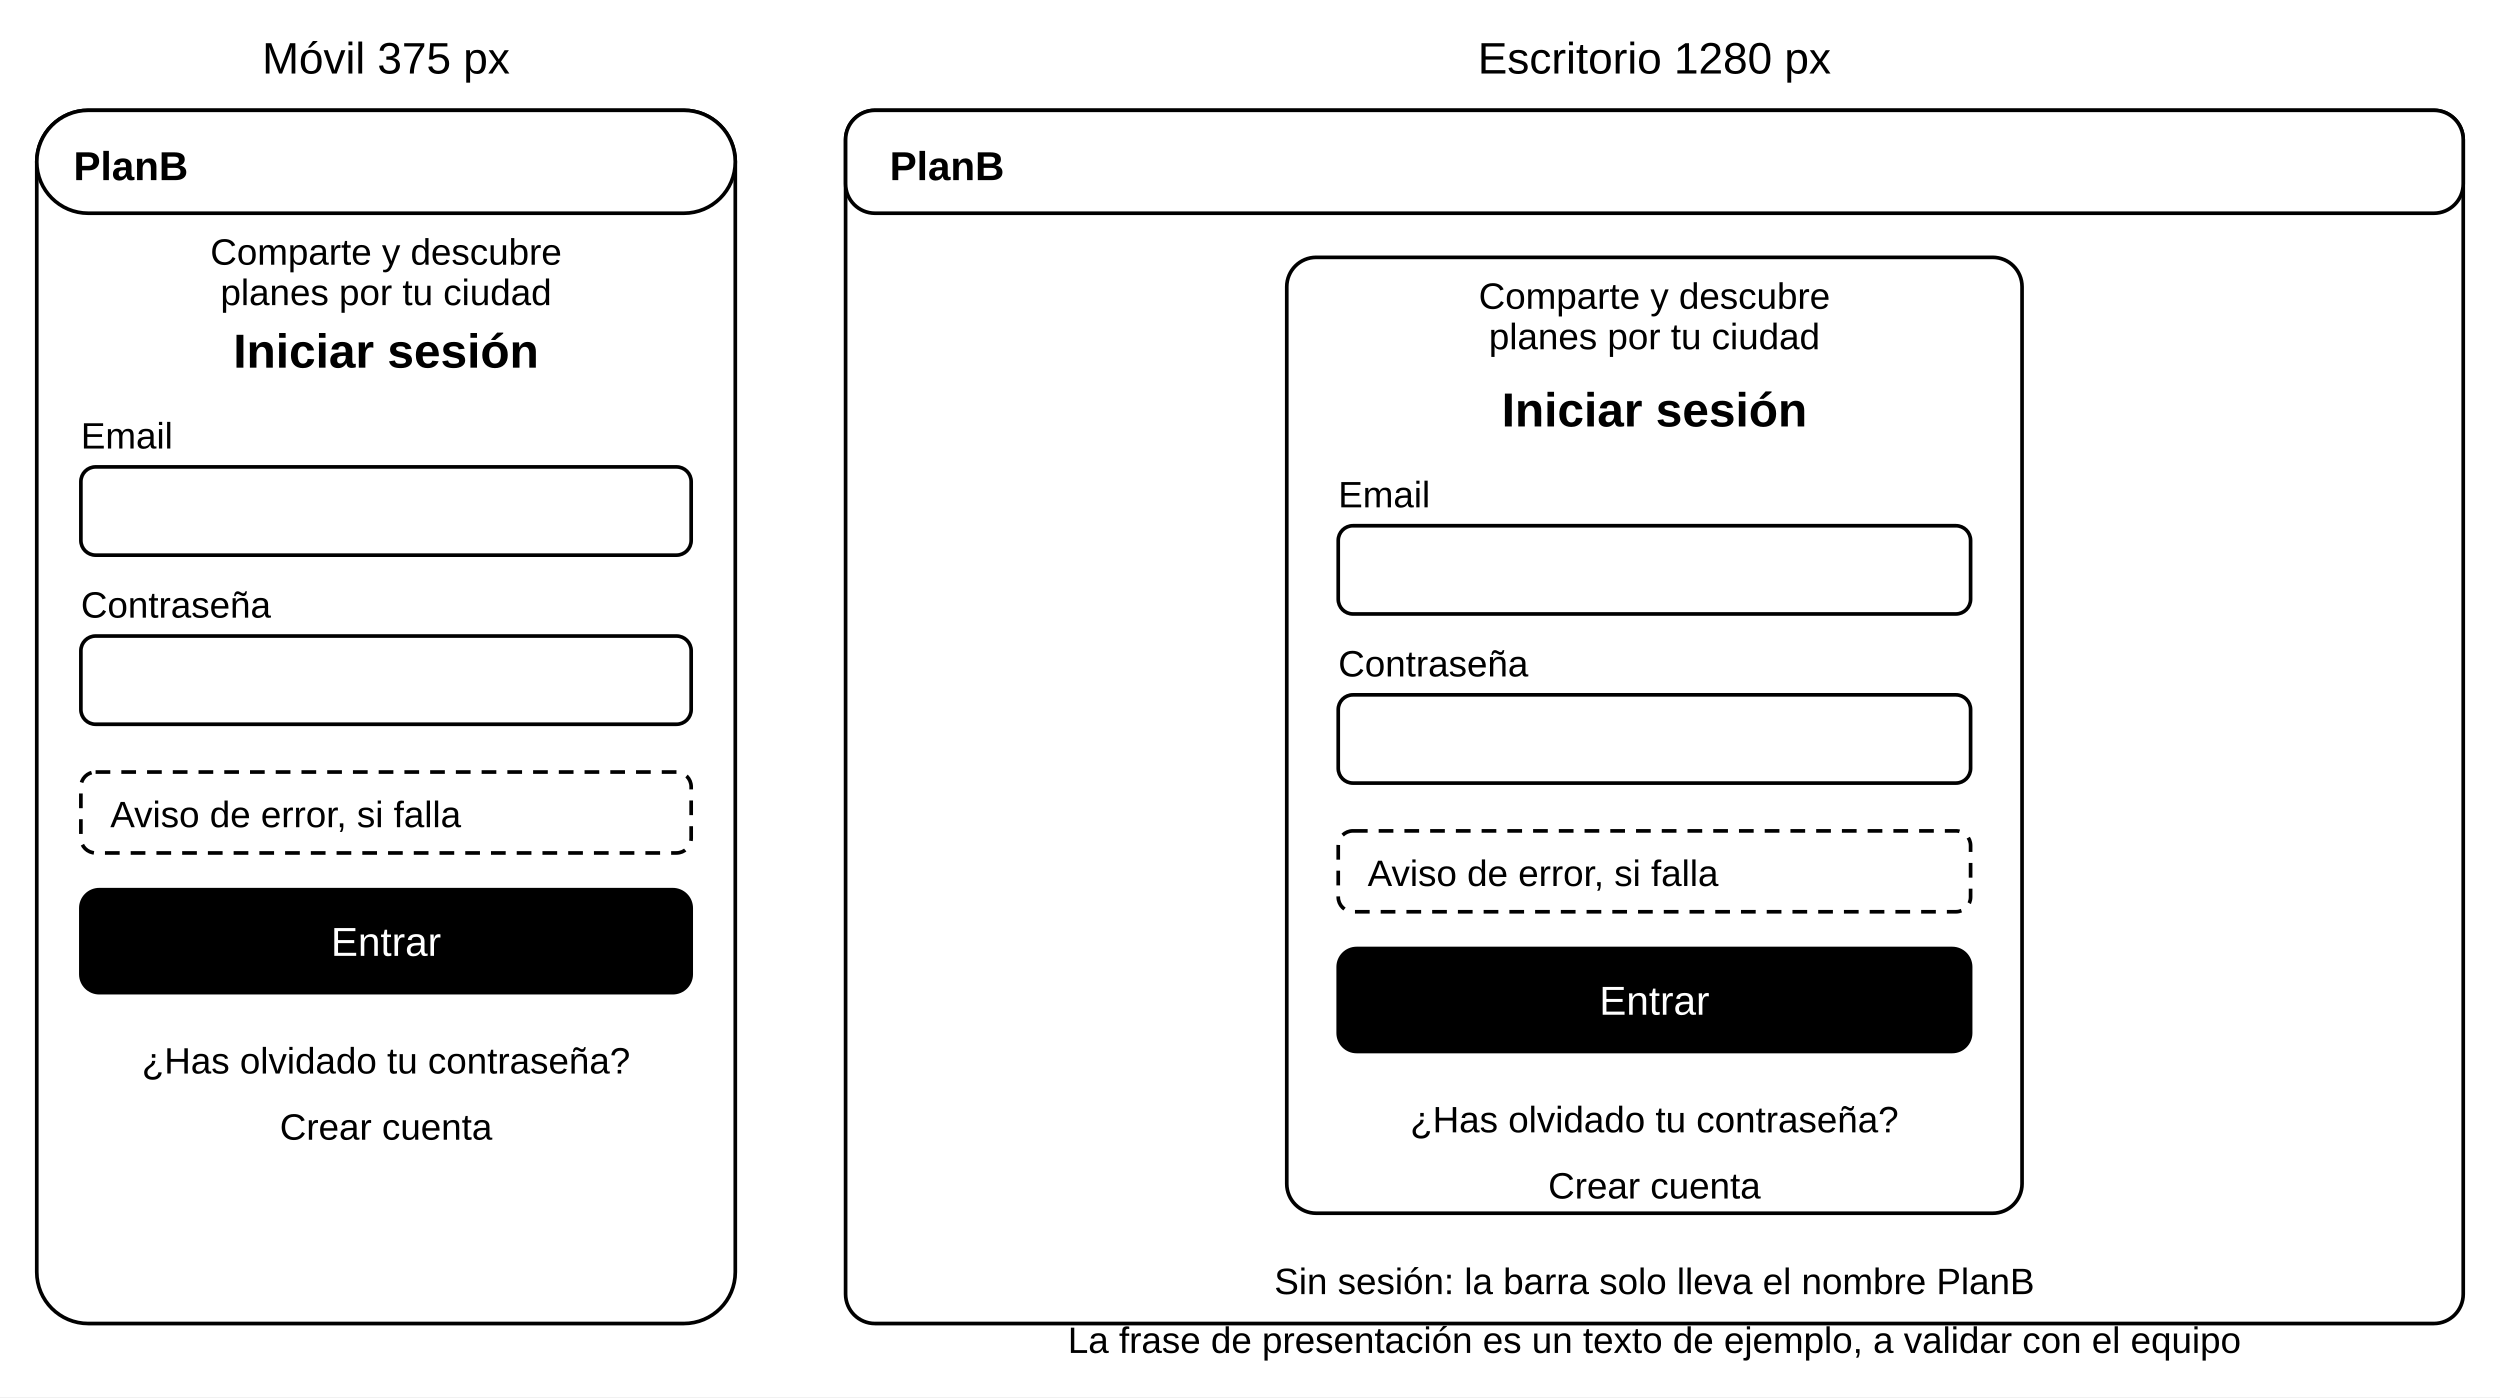
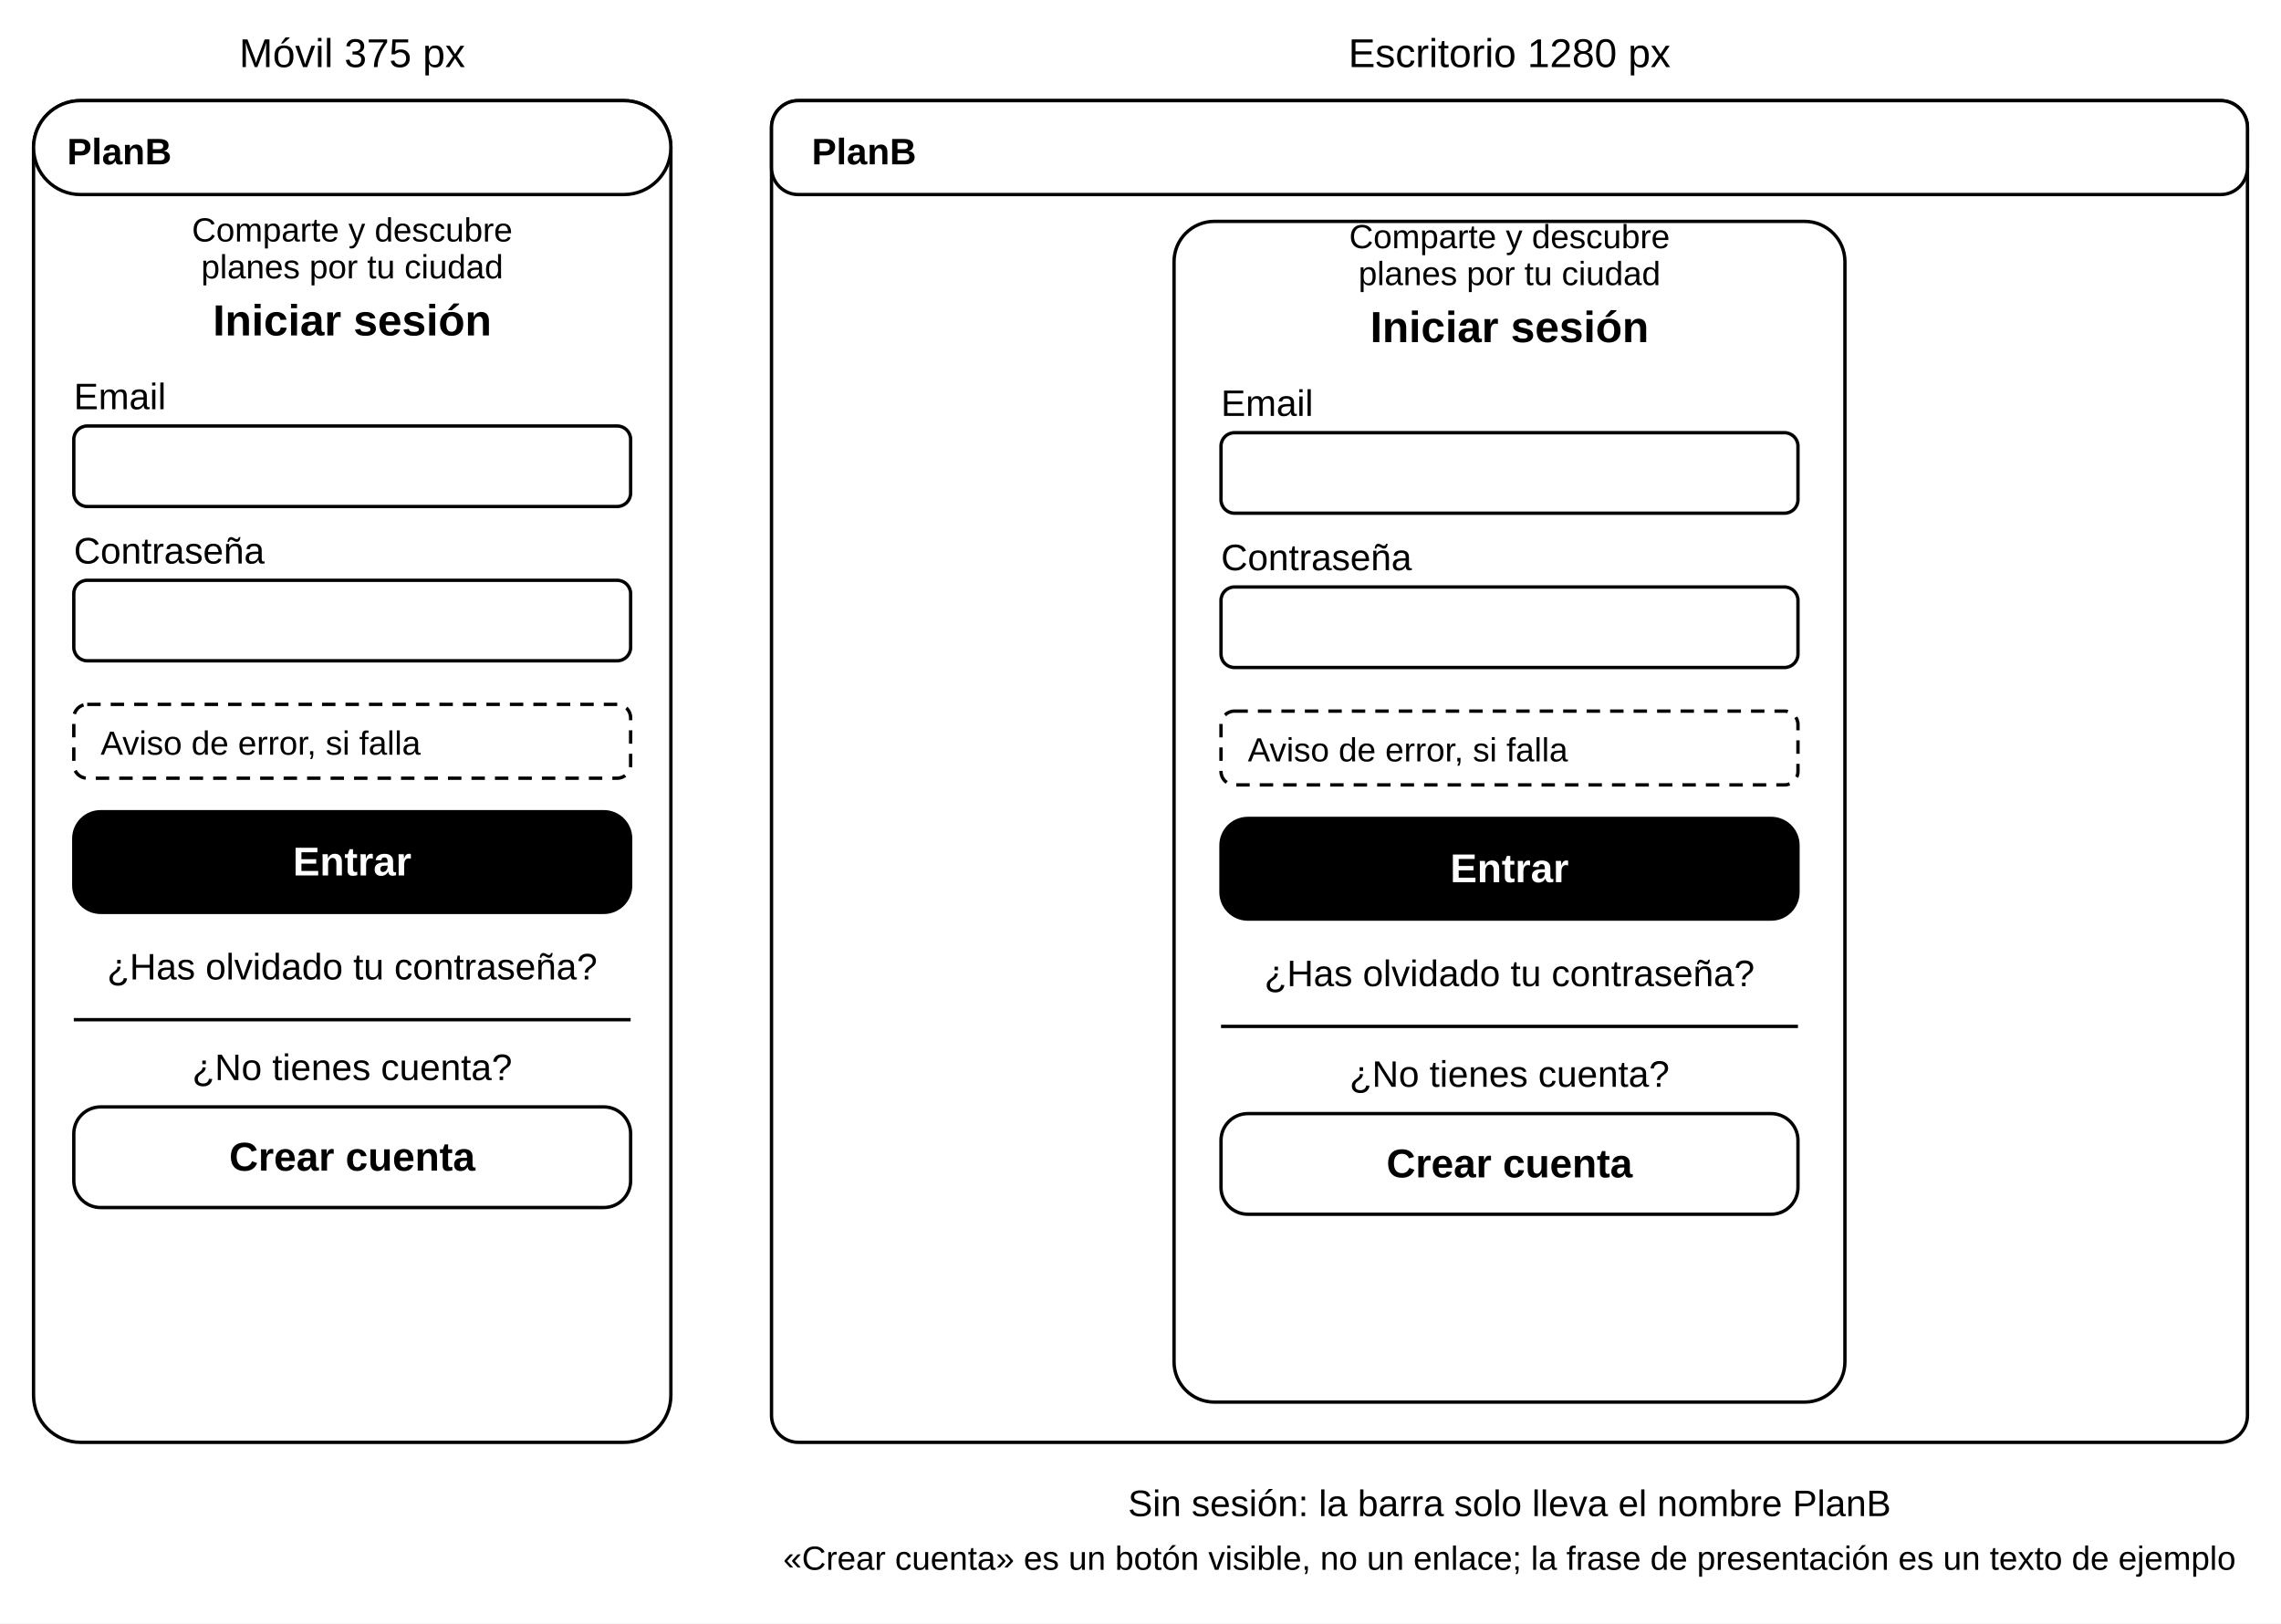
- <svg xmlns="http://www.w3.org/2000/svg" viewBox="0 0 680 380" width="680" height="380" role="img">
-   <rect width="680" height="380" fill="#fff" />
+ <svg xmlns="http://www.w3.org/2000/svg" viewBox="0 0 680 484" width="680" height="484" role="img">
+   <rect width="680" height="484" fill="#fff" />
  <text x="105" y="20" font-family="Arial, Helvetica, sans-serif" font-size="12" text-anchor="middle" fill="#000">Móvil 375 px</text>
-   <text x="450" y="20" font-family="Arial, Helvetica, sans-serif" font-size="12" text-anchor="middle" fill="#000">Escritorio 1280 px</text>
-   <rect x="10" y="30" width="190" height="330" rx="14" fill="#fff" stroke="#000" stroke-width="1" />
+   <rect x="10" y="30" width="190" height="400" rx="14" fill="#fff" stroke="#000" stroke-width="1" />
  <rect x="10" y="30" width="190" height="28" rx="14" fill="#fff" stroke="#000" stroke-width="1" />
  <text x="20" y="49" font-family="Arial, Helvetica, sans-serif" font-size="11" text-anchor="start" fill="#000" font-weight="bold">PlanB</text>
-   <text x="105.0" y="100" font-family="Arial, Helvetica, sans-serif" font-size="13" text-anchor="middle" fill="#000" font-weight="bold">Iniciar sesión</text>
-   <text x="22" y="122" font-family="Arial, Helvetica, sans-serif" font-size="10" text-anchor="start" fill="#000">Email</text>
+   <text x="105" y="72" font-family="Arial, Helvetica, sans-serif" font-size="10" text-anchor="middle" fill="#000">Comparte y descubre</text>
+   <text x="105" y="83" font-family="Arial, Helvetica, sans-serif" font-size="10" text-anchor="middle" fill="#000">planes por tu ciudad</text>
+   <text x="105" y="100" font-family="Arial, Helvetica, sans-serif" font-size="13" text-anchor="middle" fill="#000" font-weight="bold">Iniciar sesión</text>
+   <text x="22" y="122" font-family="Arial, Helvetica, sans-serif" font-size="11" text-anchor="start" fill="#000">Email</text>
  <rect x="22" y="127" width="166" height="24" rx="4" fill="#fff" stroke="#000" stroke-width="1" />
-   <text x="22" y="168" font-family="Arial, Helvetica, sans-serif" font-size="10" text-anchor="start" fill="#000">Contraseña</text>
+   <text x="22" y="168" font-family="Arial, Helvetica, sans-serif" font-size="11" text-anchor="start" fill="#000">Contraseña</text>
  <rect x="22" y="173" width="166" height="24" rx="4" fill="#fff" stroke="#000" stroke-width="1" />
  <rect x="22" y="210" width="166" height="22" rx="4" fill="#fff" stroke="#000" stroke-width="1" stroke-dasharray="4 3" />
  <text x="30" y="225" font-family="Arial, Helvetica, sans-serif" font-size="10" text-anchor="start" fill="#000">Aviso de error, si falla</text>
-   <rect x="22" y="242" width="166" height="28" rx="5" fill="#000" stroke="#000" stroke-width="1" />
-   <text x="105.0" y="260.0" font-family="Arial, Helvetica, sans-serif" font-size="11" text-anchor="middle" fill="#fff">Entrar</text>
-   <text x="105.0" y="292" font-family="Arial, Helvetica, sans-serif" font-size="10" text-anchor="middle" fill="#000">¿Has olvidado tu contraseña?</text>
-   <text x="105.0" y="310" font-family="Arial, Helvetica, sans-serif" font-size="10" text-anchor="middle" fill="#000">Crear cuenta</text>
-   <rect x="230" y="30" width="440" height="330" rx="8" fill="#fff" stroke="#000" stroke-width="1" />
+   <rect x="22" y="242" width="166" height="30" rx="8" fill="#000" stroke="#000" stroke-width="1" />
+   <text x="105.0" y="261.0" font-family="Arial, Helvetica, sans-serif" font-size="12" text-anchor="middle" fill="#fff" font-weight="bold">Entrar</text>
+   <text x="105" y="292" font-family="Arial, Helvetica, sans-serif" font-size="11" text-anchor="middle" fill="#000">¿Has olvidado tu contraseña?</text>
+   <line x1="22" y1="304" x2="188" y2="304" stroke="#000" stroke-width="1" />
+   <text x="105" y="322" font-family="Arial, Helvetica, sans-serif" font-size="11" text-anchor="middle" fill="#000">¿No tienes cuenta?</text>
+   <rect x="22" y="330" width="166" height="30" rx="8" fill="#fff" stroke="#000" stroke-width="1" />
+   <text x="105.0" y="349.0" font-family="Arial, Helvetica, sans-serif" font-size="12" text-anchor="middle" fill="#000" font-weight="bold">Crear cuenta</text>
+   <text x="450" y="20" font-family="Arial, Helvetica, sans-serif" font-size="12" text-anchor="middle" fill="#000">Escritorio 1280 px</text>
+   <rect x="230" y="30" width="440" height="400" rx="8" fill="#fff" stroke="#000" stroke-width="1" />
  <rect x="230" y="30" width="440" height="28" rx="8" fill="#fff" stroke="#000" stroke-width="1" />
  <text x="242" y="49" font-family="Arial, Helvetica, sans-serif" font-size="11" text-anchor="start" fill="#000" font-weight="bold">PlanB</text>
-   <rect x="350" y="70" width="200" height="260" rx="8" fill="#fff" stroke="#000" stroke-width="1" />
-   <text x="450.0" y="116" font-family="Arial, Helvetica, sans-serif" font-size="13" text-anchor="middle" fill="#000" font-weight="bold">Iniciar sesión</text>
-   <text x="364" y="138" font-family="Arial, Helvetica, sans-serif" font-size="10" text-anchor="start" fill="#000">Email</text>
-   <rect x="364" y="143" width="172" height="24" rx="4" fill="#fff" stroke="#000" stroke-width="1" />
-   <text x="364" y="184" font-family="Arial, Helvetica, sans-serif" font-size="10" text-anchor="start" fill="#000">Contraseña</text>
-   <rect x="364" y="189" width="172" height="24" rx="4" fill="#fff" stroke="#000" stroke-width="1" />
-   <rect x="364" y="226" width="172" height="22" rx="4" fill="#fff" stroke="#000" stroke-width="1" stroke-dasharray="4 3" />
-   <text x="372" y="241" font-family="Arial, Helvetica, sans-serif" font-size="10" text-anchor="start" fill="#000">Aviso de error, si falla</text>
-   <rect x="364" y="258" width="172" height="28" rx="5" fill="#000" stroke="#000" stroke-width="1" />
-   <text x="450.0" y="276.0" font-family="Arial, Helvetica, sans-serif" font-size="11" text-anchor="middle" fill="#fff">Entrar</text>
-   <text x="450.0" y="308" font-family="Arial, Helvetica, sans-serif" font-size="10" text-anchor="middle" fill="#000">¿Has olvidado tu contraseña?</text>
-   <text x="450.0" y="326" font-family="Arial, Helvetica, sans-serif" font-size="10" text-anchor="middle" fill="#000">Crear cuenta</text>
-   <text x="450" y="352" font-family="Arial, Helvetica, sans-serif" font-size="10" text-anchor="middle" fill="#000">Sin sesión: la barra solo lleva el nombre PlanB</text>
-   <text x="105" y="72" font-family="Arial, Helvetica, sans-serif" font-size="10" text-anchor="middle" fill="#000">Comparte y descubre</text>
-   <text x="105" y="83" font-family="Arial, Helvetica, sans-serif" font-size="10" text-anchor="middle" fill="#000">planes por tu ciudad</text>
-   <text x="450" y="84" font-family="Arial, Helvetica, sans-serif" font-size="10" text-anchor="middle" fill="#000">Comparte y descubre</text>
-   <text x="450" y="95" font-family="Arial, Helvetica, sans-serif" font-size="10" text-anchor="middle" fill="#000">planes por tu ciudad</text>
-   <text x="450" y="368" font-family="Arial, Helvetica, sans-serif" font-size="10" text-anchor="middle" fill="#000">La frase de presentación es un texto de ejemplo, a validar con el equipo</text>
+   <rect x="350" y="66" width="200" height="352" rx="12" fill="#fff" stroke="#000" stroke-width="1" />
+   <text x="450" y="74" font-family="Arial, Helvetica, sans-serif" font-size="10" text-anchor="middle" fill="#000">Comparte y descubre</text>
+   <text x="450" y="85" font-family="Arial, Helvetica, sans-serif" font-size="10" text-anchor="middle" fill="#000">planes por tu ciudad</text>
+   <text x="450" y="102" font-family="Arial, Helvetica, sans-serif" font-size="13" text-anchor="middle" fill="#000" font-weight="bold">Iniciar sesión</text>
+   <text x="364" y="124" font-family="Arial, Helvetica, sans-serif" font-size="11" text-anchor="start" fill="#000">Email</text>
+   <rect x="364" y="129" width="172" height="24" rx="4" fill="#fff" stroke="#000" stroke-width="1" />
+   <text x="364" y="170" font-family="Arial, Helvetica, sans-serif" font-size="11" text-anchor="start" fill="#000">Contraseña</text>
+   <rect x="364" y="175" width="172" height="24" rx="4" fill="#fff" stroke="#000" stroke-width="1" />
+   <rect x="364" y="212" width="172" height="22" rx="4" fill="#fff" stroke="#000" stroke-width="1" stroke-dasharray="4 3" />
+   <text x="372" y="227" font-family="Arial, Helvetica, sans-serif" font-size="10" text-anchor="start" fill="#000">Aviso de error, si falla</text>
+   <rect x="364" y="244" width="172" height="30" rx="8" fill="#000" stroke="#000" stroke-width="1" />
+   <text x="450.0" y="263.0" font-family="Arial, Helvetica, sans-serif" font-size="12" text-anchor="middle" fill="#fff" font-weight="bold">Entrar</text>
+   <text x="450" y="294" font-family="Arial, Helvetica, sans-serif" font-size="11" text-anchor="middle" fill="#000">¿Has olvidado tu contraseña?</text>
+   <line x1="364" y1="306" x2="536" y2="306" stroke="#000" stroke-width="1" />
+   <text x="450" y="324" font-family="Arial, Helvetica, sans-serif" font-size="11" text-anchor="middle" fill="#000">¿No tienes cuenta?</text>
+   <rect x="364" y="332" width="172" height="30" rx="8" fill="#fff" stroke="#000" stroke-width="1" />
+   <text x="450.0" y="351.0" font-family="Arial, Helvetica, sans-serif" font-size="12" text-anchor="middle" fill="#000" font-weight="bold">Crear cuenta</text>
+   <text x="450" y="452" font-family="Arial, Helvetica, sans-serif" font-size="11" text-anchor="middle" fill="#000">Sin sesión: la barra solo lleva el nombre PlanB</text>
+   <text x="450" y="468" font-family="Arial, Helvetica, sans-serif" font-size="10" text-anchor="middle" fill="#000">«Crear cuenta» es un botón visible, no un enlace; la frase de presentación es un texto de ejemplo</text>
</svg>
